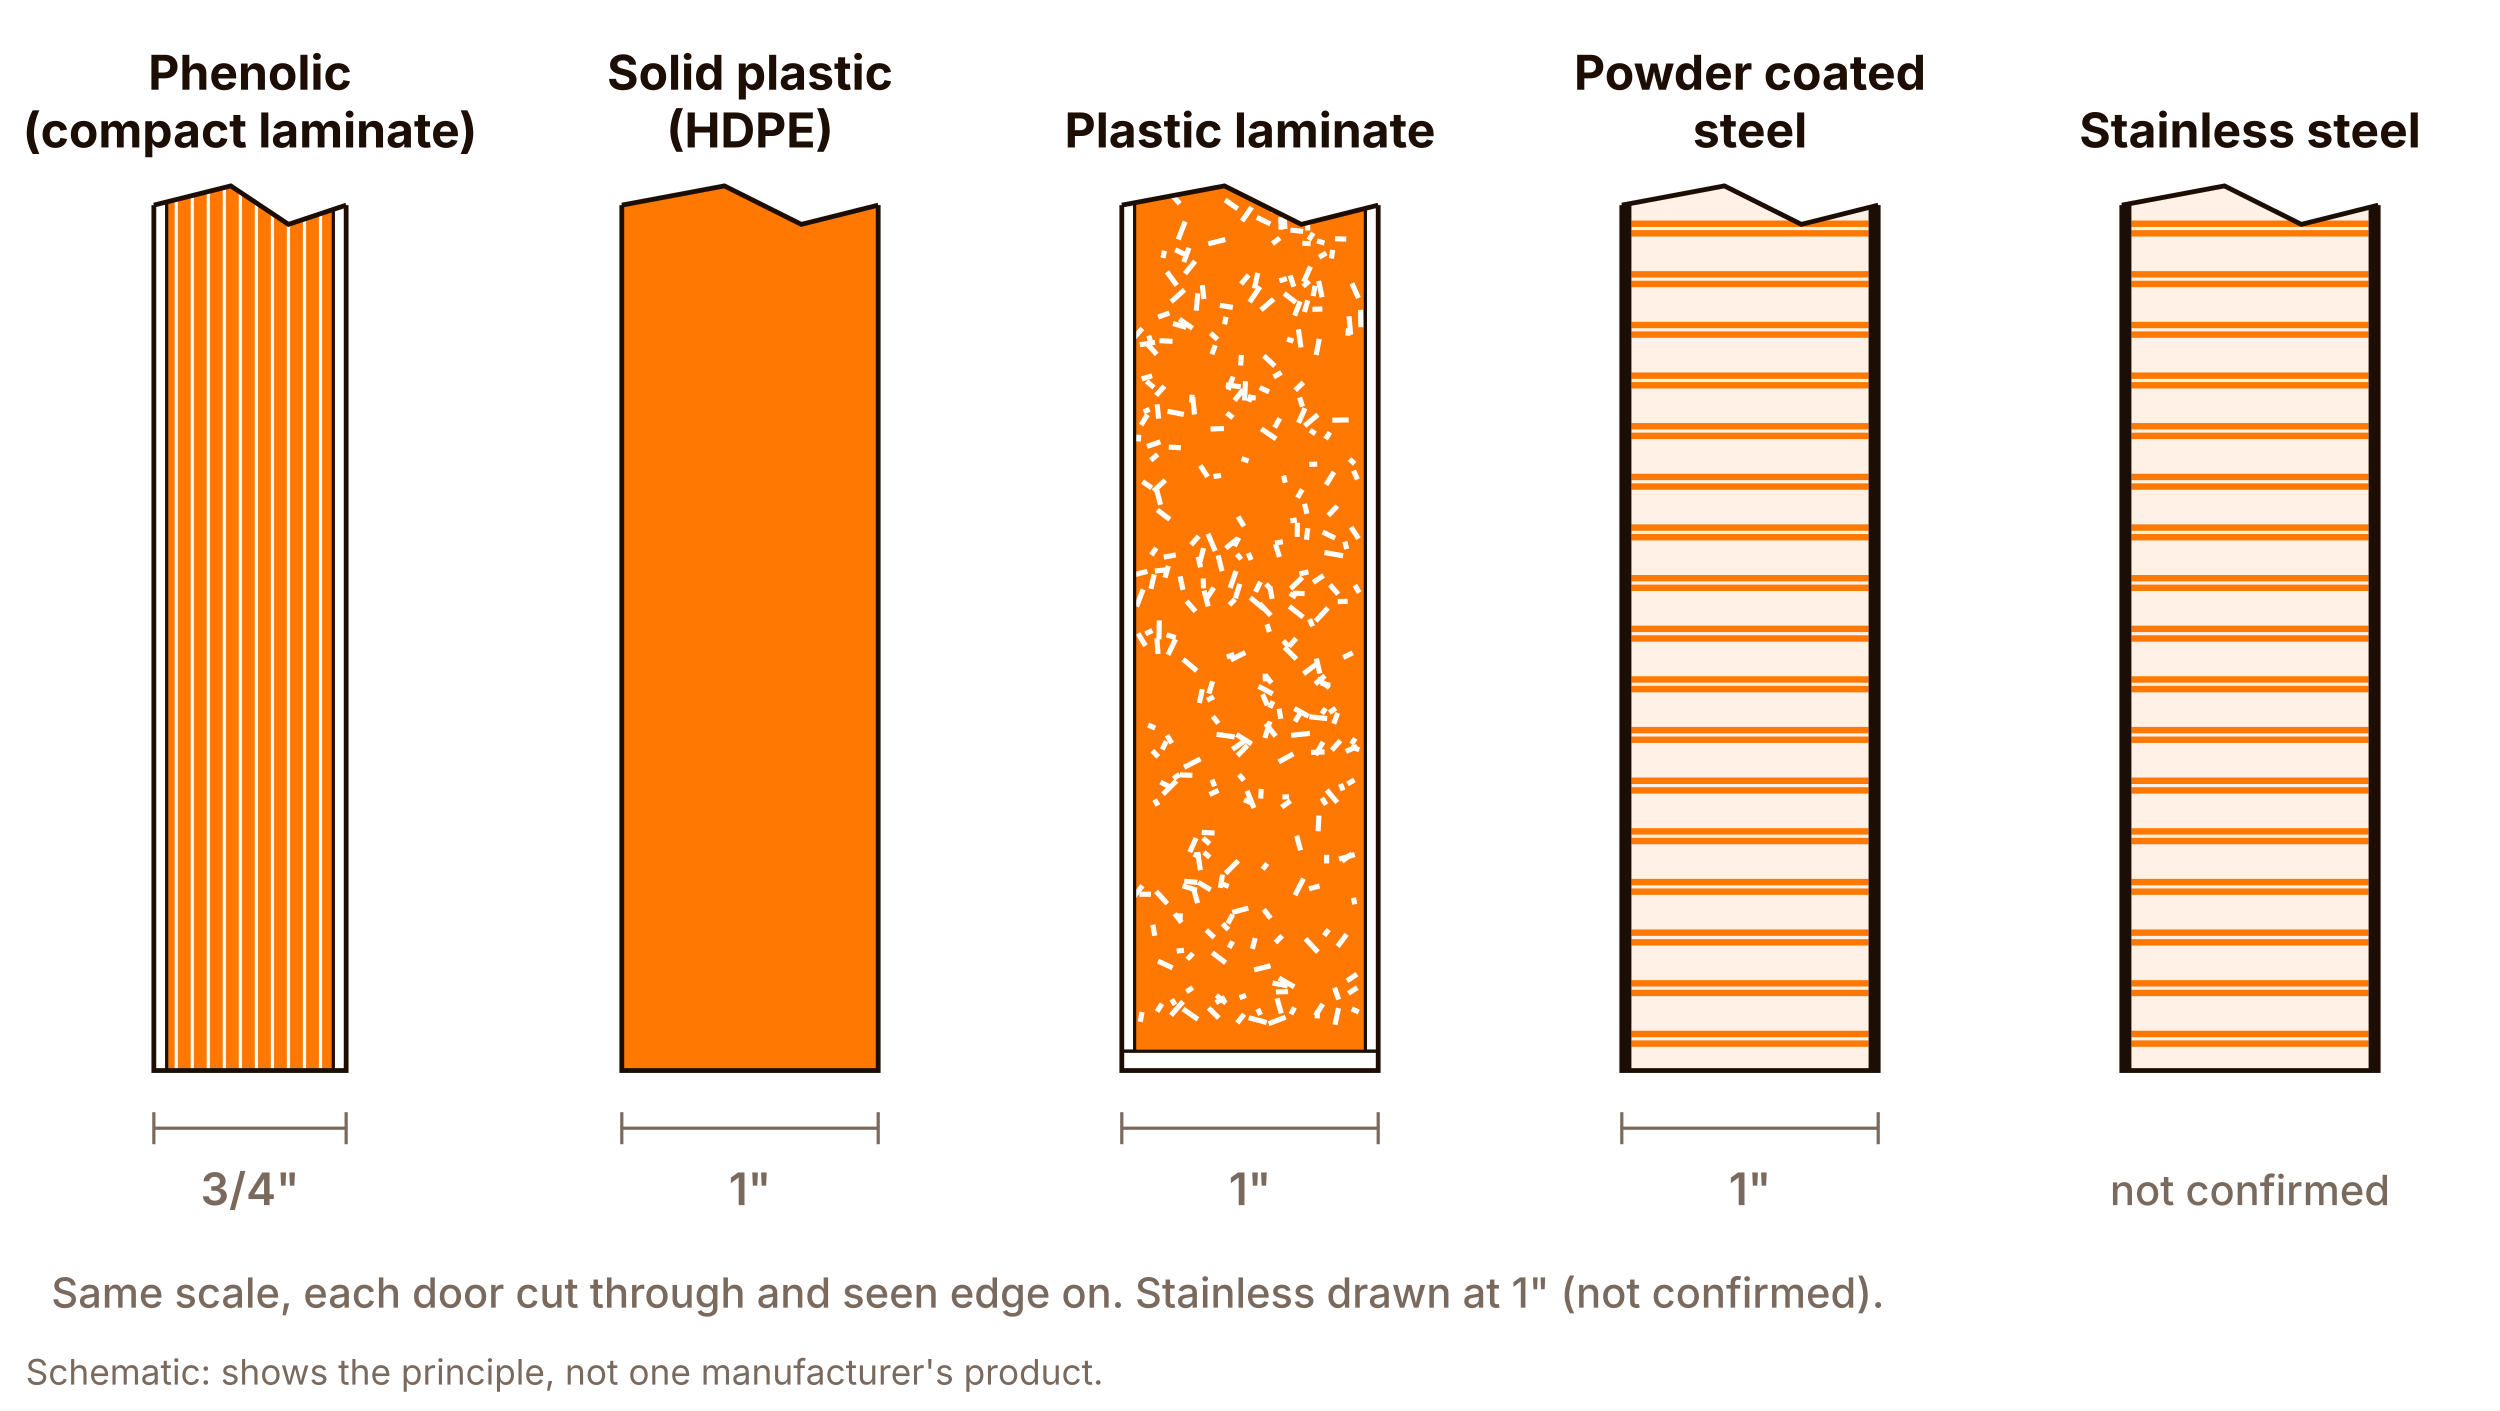
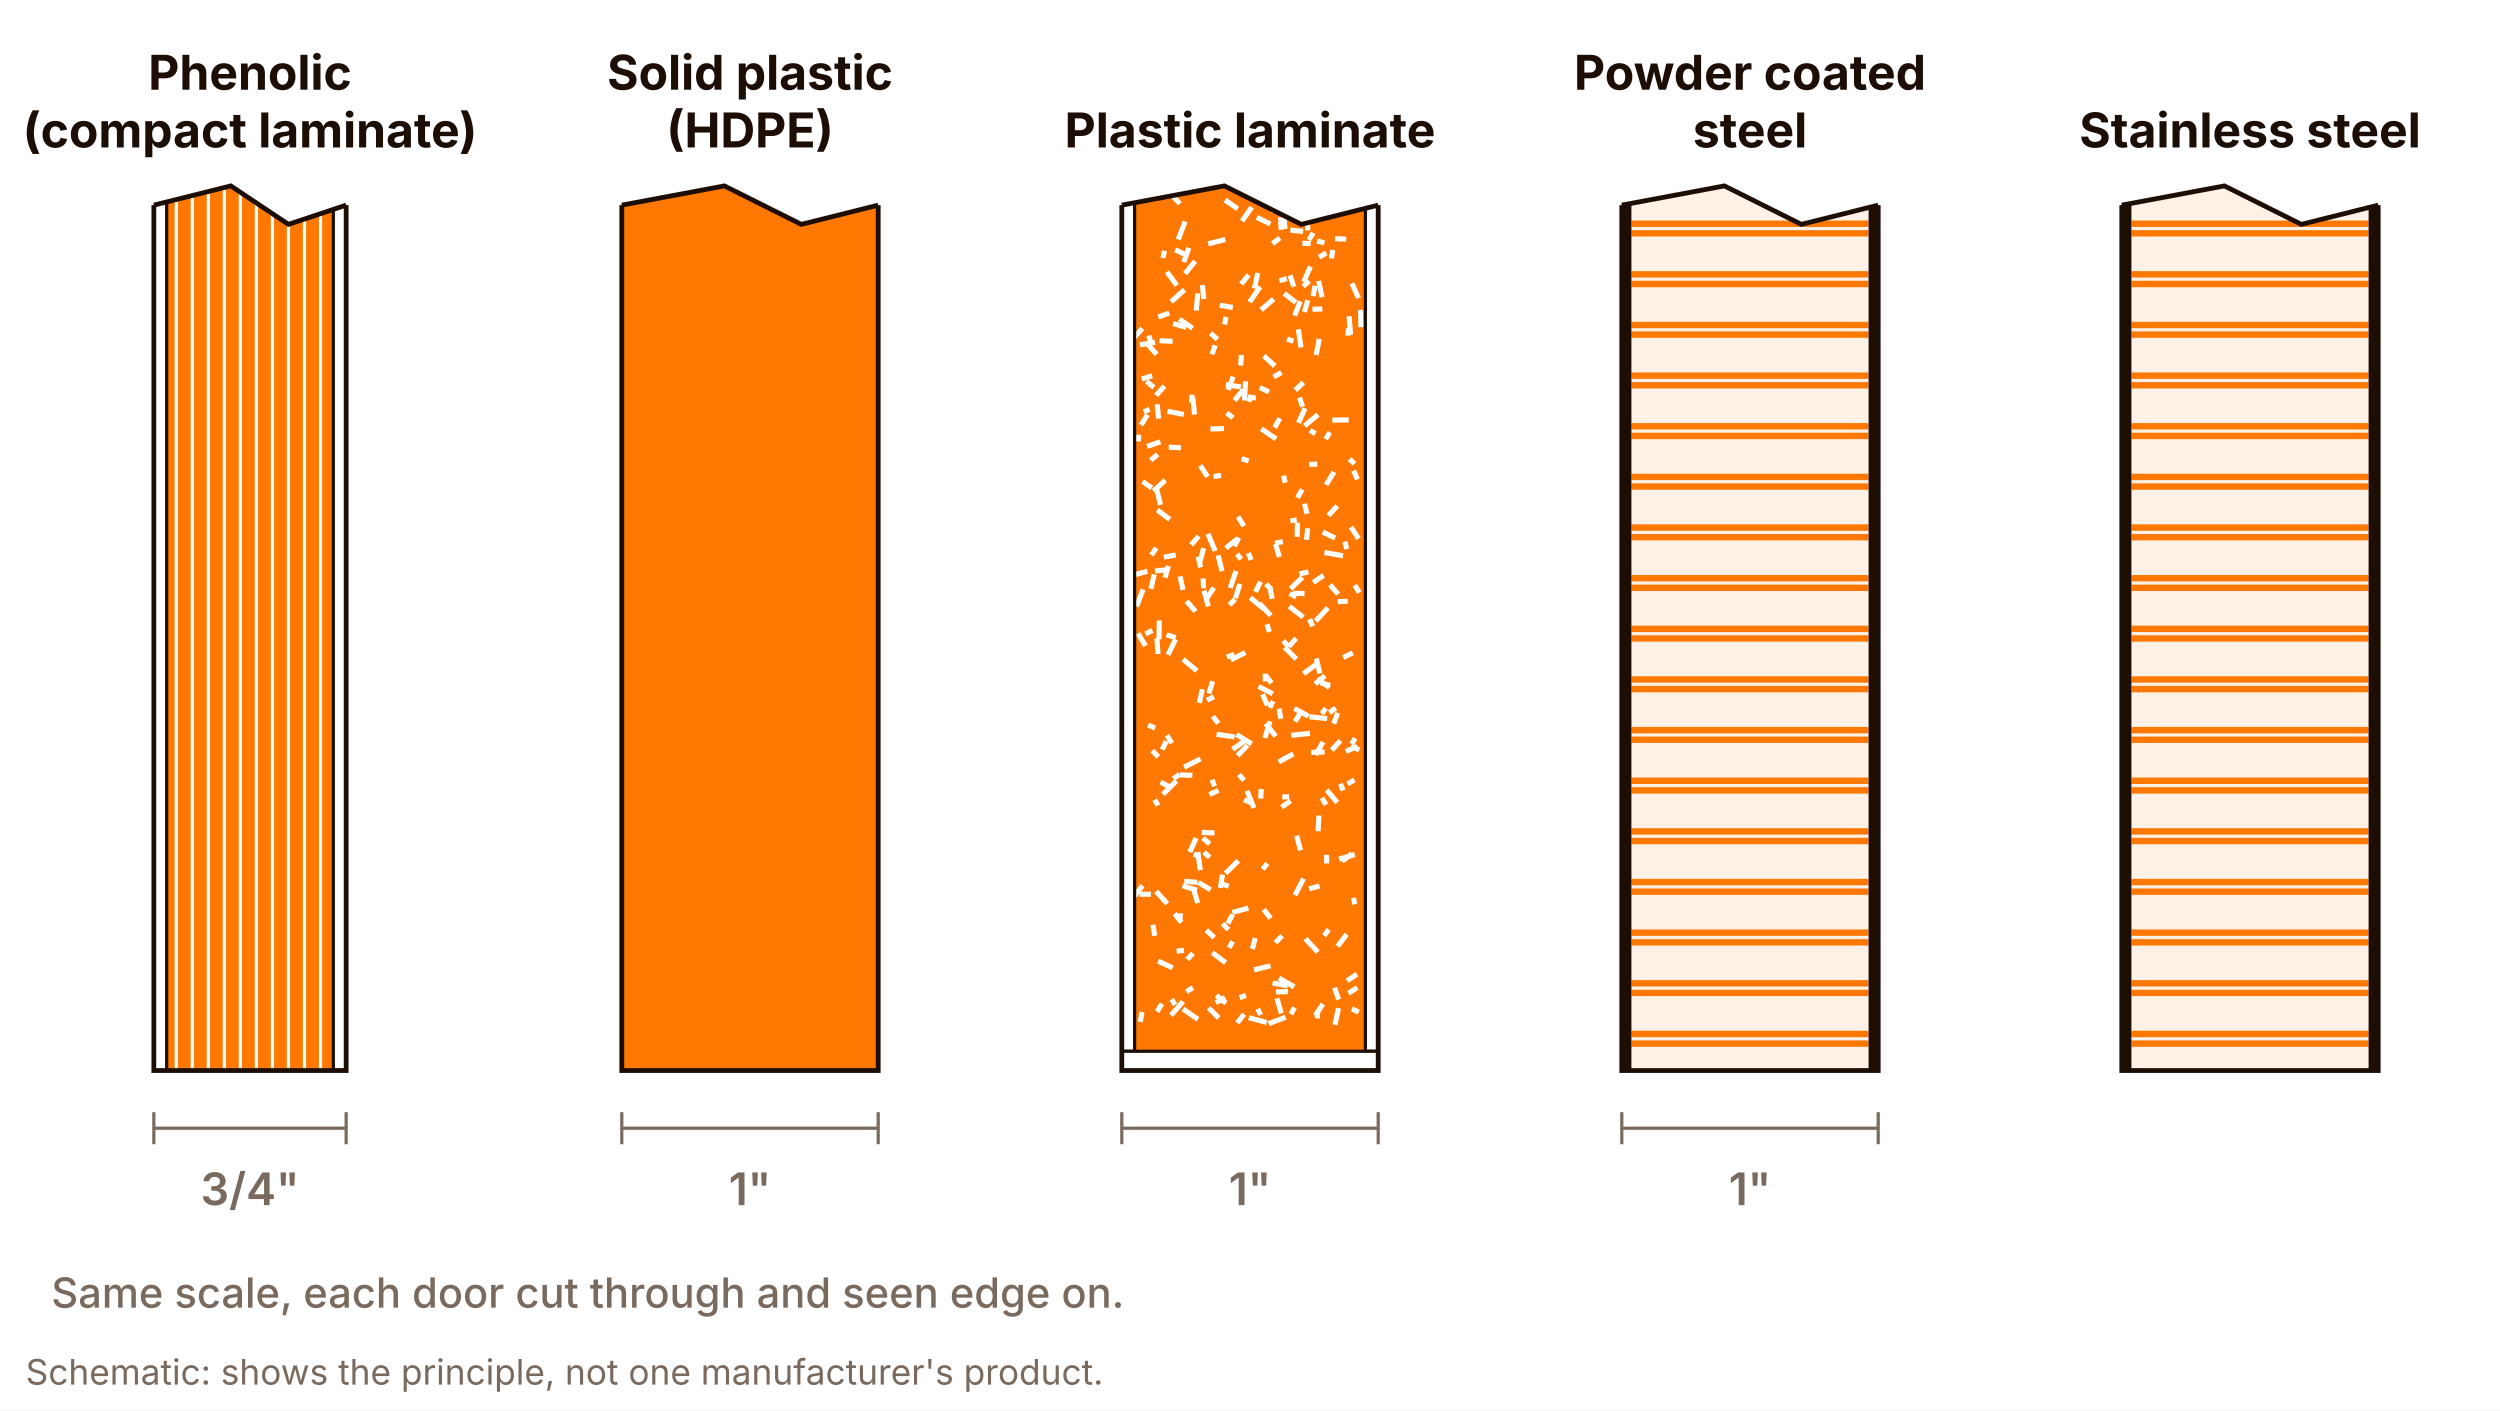
<svg xmlns="http://www.w3.org/2000/svg" viewBox="0 0 780 440" width="780" height="440" role="img" aria-labelledby="t-material-sections-compare d-material-sections-compare" font-family="Inter, ui-sans-serif, system-ui, sans-serif">
  <defs>
    <pattern id="hatch-material-sections-compare" width="8" height="8" patternUnits="userSpaceOnUse" patternTransform="rotate(45)">
      <rect width="8" height="8" fill="#f2f0ec" />
      <line x1="0" y1="0" x2="0" y2="8" stroke="#cfc7bc" stroke-width="1.5" />
    </pattern>
    <marker id="tick-material-sections-compare" viewBox="0 0 10 10" refX="5" refY="5" markerWidth="8" markerHeight="8" orient="auto">
      <path d="M2 8 L8 2" stroke="#7a6a5e" stroke-width="1.5" />
    </marker>
  </defs>
  <rect width="780" height="440" fill="#ffffff" />
  <text x="78" y="28" font-size="15" font-weight="700" fill="#1c0e05" text-anchor="middle">Phenolic</text>
  <text x="78" y="46" font-size="15" font-weight="700" fill="#1c0e05" text-anchor="middle">(compact laminate)</text>
  <g transform="translate(108 64) rotate(90)">
    <clipPath id="m-phenolic-0-0">
      <path d="M0 0 L6 18 L-6 36 L0 60 L270 60 L270 0 Z" />
    </clipPath>
    <g clip-path="url(#m-phenolic-0-0)">
      <rect x="-10" y="0" width="280" height="60" fill="#fe7802" stroke="none" stroke-width="1.5" />
      <line x1="-10" y1="8" x2="270" y2="8" stroke="#fff" stroke-width="1" />
      <line x1="-10" y1="13" x2="270" y2="13" stroke="#fff" stroke-width="1" />
      <line x1="-10" y1="18" x2="270" y2="18" stroke="#fff" stroke-width="1" />
      <line x1="-10" y1="23" x2="270" y2="23" stroke="#fff" stroke-width="1" />
      <line x1="-10" y1="28" x2="270" y2="28" stroke="#fff" stroke-width="1" />
      <line x1="-10" y1="33" x2="270" y2="33" stroke="#fff" stroke-width="1" />
      <line x1="-10" y1="38" x2="270" y2="38" stroke="#fff" stroke-width="1" />
      <line x1="-10" y1="43" x2="270" y2="43" stroke="#fff" stroke-width="1" />
      <line x1="-10" y1="48" x2="270" y2="48" stroke="#fff" stroke-width="1" />
      <line x1="-10" y1="53" x2="270" y2="53" stroke="#fff" stroke-width="1" />
      <rect x="-10" y="0" width="280" height="4" fill="#ffffff" stroke="#1c0e05" stroke-width="1" />
      <rect x="-10" y="56" width="280" height="4" fill="#ffffff" stroke="#1c0e05" stroke-width="1" />
    </g>
    <path d="M0 0 L6 18 L-6 36 L0 60 M0 0 L270 0 L270 60 L0 60" fill="none" stroke="#1c0e05" stroke-width="1.5" />
  </g>
  <line x1="48" y1="352" x2="108" y2="352" stroke="#7a6a5e" stroke-width="1" />
  <line x1="48" y1="347" x2="48" y2="357" stroke="#7a6a5e" stroke-width="1" />
  <line x1="108" y1="347" x2="108" y2="357" stroke="#7a6a5e" stroke-width="1" />
  <text x="78" y="376" font-size="14" font-weight="600" fill="#7a6a5e" text-anchor="middle">3/4"</text>
  <text x="234" y="28" font-size="15" font-weight="700" fill="#1c0e05" text-anchor="middle">Solid plastic</text>
  <text x="234" y="46" font-size="15" font-weight="700" fill="#1c0e05" text-anchor="middle">(HDPE)</text>
  <g transform="translate(274 64) rotate(90)">
    <clipPath id="m-solid-plastic-0-0">
      <path d="M0 0 L6 24 L-6 48 L0 80 L270 80 L270 0 Z" />
    </clipPath>
    <g clip-path="url(#m-solid-plastic-0-0)">
      <rect x="-10" y="0" width="280" height="80" fill="#fe7802" stroke="none" stroke-width="1.5" />
    </g>
    <path d="M0 0 L6 24 L-6 48 L0 80 M0 0 L270 0 L270 80 L0 80" fill="none" stroke="#1c0e05" stroke-width="1.5" />
  </g>
  <line x1="194" y1="352" x2="274" y2="352" stroke="#7a6a5e" stroke-width="1" />
  <line x1="194" y1="347" x2="194" y2="357" stroke="#7a6a5e" stroke-width="1" />
  <line x1="274" y1="347" x2="274" y2="357" stroke="#7a6a5e" stroke-width="1" />
  <text x="234" y="376" font-size="14" font-weight="600" fill="#7a6a5e" text-anchor="middle">1"</text>
  <text x="390" y="46" font-size="15" font-weight="700" fill="#1c0e05" text-anchor="middle">Plastic laminate</text>
  <g transform="translate(430 64) rotate(90)">
    <clipPath id="m-plastic-laminate-0-0">
      <path d="M0 0 L6 24 L-6 48 L0 80 L270 80 L270 0 Z" />
    </clipPath>
    <g clip-path="url(#m-plastic-laminate-0-0)">
      <rect x="-10" y="0" width="274" height="80" fill="#fe7802" stroke="none" stroke-width="1.5" />
      <rect x="123.5" y="44.1" width="2.5" height="1.6" fill="#fff" transform="rotate(44 123.5 44.1)" />
      <rect x="111.0" y="40.4" width="2.3" height="1.6" fill="#fff" transform="rotate(158 111.0 40.4)" />
      <rect x="149.6" y="33.9" width="3.1" height="1.6" fill="#fff" transform="rotate(141 149.6 33.9)" />
      <rect x="167.6" y="11.2" width="4.0" height="1.6" fill="#fff" transform="rotate(42 167.6 11.2)" />
      <rect x="171.4" y="16.7" width="4.2" height="1.6" fill="#fff" transform="rotate(88 171.4 16.7)" />
      <rect x="40.5" y="9.4" width="5.8" height="1.6" fill="#fff" transform="rotate(175 40.5 9.4)" />
      <rect x="25.9" y="36.2" width="5.8" height="1.6" fill="#fff" transform="rotate(34 25.9 36.2)" />
      <rect x="104.7" y="43.4" width="4.7" height="1.6" fill="#fff" transform="rotate(51 104.7 43.4)" />
      <rect x="39.0" y="73.0" width="3.8" height="1.6" fill="#fff" transform="rotate(42 39.0 73.0)" />
      <rect x="138.4" y="28.5" width="2.6" height="1.6" fill="#fff" transform="rotate(139 138.4 28.5)" />
      <rect x="86.8" y="29.8" width="2.3" height="1.6" fill="#fff" transform="rotate(167 86.8 29.8)" />
      <rect x="57.0" y="66.1" width="3.9" height="1.6" fill="#fff" transform="rotate(42 57.0 66.1)" />
      <rect x="153.2" y="33.3" width="5.0" height="1.6" fill="#fff" transform="rotate(118 153.2 33.3)" />
      <rect x="29.9" y="21.2" width="3.8" height="1.6" fill="#fff" transform="rotate(16 29.9 21.2)" />
      <rect x="6.6" y="34.0" width="4.7" height="1.6" fill="#fff" transform="rotate(116 6.6 34.0)" />
      <rect x="246.2" y="28.1" width="3.8" height="1.6" fill="#fff" transform="rotate(89 246.2 28.1)" />
      <rect x="109.9" y="63.0" width="3.8" height="1.6" fill="#fff" transform="rotate(79 109.9 63.0)" />
      <rect x="63.7" y="22.1" width="5.0" height="1.6" fill="#fff" transform="rotate(24 63.7 22.1)" />
      <rect x="65.4" y="58.1" width="5.4" height="1.6" fill="#fff" transform="rotate(174 65.4 58.1)" />
      <rect x="238.7" y="64.5" width="5.0" height="1.6" fill="#fff" transform="rotate(115 238.7 64.5)" />
      <rect x="140.4" y="7.6" width="3.3" height="1.6" fill="#fff" transform="rotate(64 140.4 7.6)" />
      <rect x="50.8" y="32.8" width="4.7" height="1.6" fill="#fff" transform="rotate(133 50.8 32.8)" />
      <rect x="64.4" y="71.0" width="2.0" height="1.6" fill="#fff" transform="rotate(65 64.4 71.0)" />
      <rect x="148.6" y="36.0" width="2.4" height="1.6" fill="#fff" transform="rotate(178 148.6 36.0)" />
      <rect x="114.5" y="65.3" width="4.3" height="1.6" fill="#fff" transform="rotate(84 114.5 65.3)" />
      <rect x="27.0" y="59.9" width="5.6" height="1.6" fill="#fff" transform="rotate(48 27.0 59.9)" />
      <rect x="0.4" y="16.5" width="4.8" height="1.6" fill="#fff" transform="rotate(126 0.4 16.5)" />
      <rect x="168.3" y="65.1" width="2.9" height="1.6" fill="#fff" transform="rotate(149 168.3 65.1)" />
      <rect x="38.5" y="8.5" width="2.3" height="1.6" fill="#fff" transform="rotate(4 38.5 8.5)" />
      <rect x="135.8" y="62.5" width="5.4" height="1.6" fill="#fff" transform="rotate(26 135.8 62.5)" />
      <rect x="124.4" y="9.5" width="3.1" height="1.6" fill="#fff" transform="rotate(88 124.4 9.5)" />
      <rect x="10.9" y="30.2" width="2.9" height="1.6" fill="#fff" transform="rotate(53 10.9 30.2)" />
      <rect x="202.7" y="15.3" width="2.7" height="1.6" fill="#fff" transform="rotate(0 202.7 15.3)" />
      <rect x="158.7" y="11.9" width="3.6" height="1.6" fill="#fff" transform="rotate(20 158.7 11.9)" />
      <rect x="120.2" y="34.2" width="2.0" height="1.6" fill="#fff" transform="rotate(136 120.2 34.2)" />
      <rect x="113.2" y="56.2" width="3.4" height="1.6" fill="#fff" transform="rotate(167 113.2 56.2)" />
      <rect x="183.3" y="49.5" width="3.1" height="1.6" fill="#fff" transform="rotate(65 183.3 49.5)" />
      <rect x="14.4" y="65.9" width="2.3" height="1.6" fill="#fff" transform="rotate(12 14.4 65.9)" />
      <rect x="43.2" y="26.7" width="2.1" height="1.6" fill="#fff" transform="rotate(108 43.2 26.7)" />
      <rect x="110.0" y="31.6" width="4.2" height="1.6" fill="#fff" transform="rotate(163 110.0 31.6)" />
      <rect x="133.4" y="34.7" width="2.5" height="1.6" fill="#fff" transform="rotate(162 133.4 34.7)" />
      <rect x="168.8" y="39.9" width="5.6" height="1.6" fill="#fff" transform="rotate(122 168.8 39.9)" />
      <rect x="115.0" y="71.8" width="5.5" height="1.6" fill="#fff" transform="rotate(75 115.0 71.8)" />
      <rect x="125.4" y="53.8" width="5.1" height="1.6" fill="#fff" transform="rotate(165 125.4 53.8)" />
      <rect x="137.9" y="73.3" width="4.5" height="1.6" fill="#fff" transform="rotate(149 137.9 73.3)" />
      <rect x="110.2" y="11.1" width="5.9" height="1.6" fill="#fff" transform="rotate(100 110.2 11.1)" />
      <rect x="166.2" y="32.6" width="5.0" height="1.6" fill="#fff" transform="rotate(141 166.2 32.6)" />
      <rect x="126.6" y="36.2" width="5.5" height="1.6" fill="#fff" transform="rotate(130 126.6 36.2)" />
      <rect x="7.7" y="31.1" width="3.9" height="1.6" fill="#fff" transform="rotate(178 7.7 31.1)" />
      <rect x="167.9" y="16.5" width="4.7" height="1.6" fill="#fff" transform="rotate(30 167.9 16.5)" />
      <rect x="46.8" y="41.9" width="3.3" height="1.6" fill="#fff" transform="rotate(4 46.8 41.9)" />
      <rect x="247.3" y="41.0" width="2.1" height="1.6" fill="#fff" transform="rotate(70 247.3 41.0)" />
      <rect x="42.5" y="50.7" width="2.9" height="1.6" fill="#fff" transform="rotate(133 42.5 50.7)" />
      <rect x="74.6" y="67.7" width="4.4" height="1.6" fill="#fff" transform="rotate(71 74.6 67.7)" />
      <rect x="213.2" y="18.1" width="3.4" height="1.6" fill="#fff" transform="rotate(75 213.2 18.1)" />
      <rect x="230.1" y="44.7" width="2.3" height="1.6" fill="#fff" transform="rotate(29 230.1 44.7)" />
      <rect x="122.0" y="23.0" width="3.6" height="1.6" fill="#fff" transform="rotate(92 122.0 23.0)" />
      <rect x="81.3" y="7.9" width="2.2" height="1.6" fill="#fff" transform="rotate(133 81.3 7.9)" />
      <rect x="114.4" y="43.6" width="5.6" height="1.6" fill="#fff" transform="rotate(19 114.4 43.6)" />
      <rect x="100.9" y="21.2" width="3.6" height="1.6" fill="#fff" transform="rotate(6 100.9 21.2)" />
      <rect x="27.6" y="55.5" width="5.4" height="1.6" fill="#fff" transform="rotate(5 27.6 55.5)" />
      <rect x="135.7" y="25.0" width="3.4" height="1.6" fill="#fff" transform="rotate(42 135.7 25.0)" />
      <rect x="187.4" y="39.5" width="2.9" height="1.6" fill="#fff" transform="rotate(113 187.4 39.5)" />
      <rect x="228.1" y="70.5" width="3.5" height="1.6" fill="#fff" transform="rotate(170 228.1 70.5)" />
      <rect x="205.9" y="34.0" width="2.3" height="1.6" fill="#fff" transform="rotate(38 205.9 34.0)" />
      <rect x="29.4" y="55.2" width="4.4" height="1.6" fill="#fff" transform="rotate(174 29.4 55.2)" />
      <rect x="66.9" y="30.0" width="3.3" height="1.6" fill="#fff" transform="rotate(29 66.9 30.0)" />
      <rect x="237.0" y="48.1" width="5.2" height="1.6" fill="#fff" transform="rotate(127 237.0 48.1)" />
      <rect x="67.0" y="45.8" width="2.5" height="1.6" fill="#fff" transform="rotate(128 67.0 45.8)" />
      <rect x="247.9" y="47.4" width="3.3" height="1.6" fill="#fff" transform="rotate(60 247.9 47.4)" />
      <rect x="140.9" y="44.6" width="2.5" height="1.6" fill="#fff" transform="rotate(70 140.9 44.6)" />
      <rect x="212.1" y="56.5" width="4.1" height="1.6" fill="#fff" transform="rotate(95 212.1 56.5)" />
      <rect x="155.1" y="32.1" width="2.3" height="1.6" fill="#fff" transform="rotate(25 155.1 32.1)" />
      <rect x="93.7" y="68.7" width="5.0" height="1.6" fill="#fff" transform="rotate(166 93.7 68.7)" />
      <rect x="112.8" y="64.7" width="3.8" height="1.6" fill="#fff" transform="rotate(16 112.8 64.7)" />
      <rect x="228.5" y="29.4" width="3.0" height="1.6" fill="#fff" transform="rotate(44 228.5 29.4)" />
      <rect x="7.5" y="29.9" width="3.4" height="1.6" fill="#fff" transform="rotate(176 7.5 29.9)" />
      <rect x="209.0" y="47.8" width="4.2" height="1.6" fill="#fff" transform="rotate(9 209.0 47.8)" />
      <rect x="116.2" y="16.6" width="3.9" height="1.6" fill="#fff" transform="rotate(56 116.2 16.6)" />
      <rect x="58.1" y="41.5" width="4.3" height="1.6" fill="#fff" transform="rotate(39 58.1 41.5)" />
      <rect x="148.8" y="50.9" width="4.0" height="1.6" fill="#fff" transform="rotate(17 148.8 50.9)" />
      <rect x="-6.0" y="39.1" width="3.8" height="1.6" fill="#fff" transform="rotate(1 -6.0 39.1)" />
      <rect x="157.6" y="12.8" width="2.4" height="1.6" fill="#fff" transform="rotate(55 157.6 12.8)" />
      <rect x="108.2" y="51.6" width="5.8" height="1.6" fill="#fff" transform="rotate(157 108.2 51.6)" />
      <rect x="38.1" y="6.2" width="5.4" height="1.6" fill="#fff" transform="rotate(179 38.1 6.2)" />
      <rect x="218.0" y="57.1" width="4.3" height="1.6" fill="#fff" transform="rotate(164 218.0 57.1)" />
      <rect x="-0.9" y="27.1" width="4.5" height="1.6" fill="#fff" transform="rotate(11 -0.9 27.1)" />
      <rect x="160.4" y="31.2" width="3.2" height="1.6" fill="#fff" transform="rotate(171 160.4 31.2)" />
      <rect x="151.2" y="15.7" width="4.7" height="1.6" fill="#fff" transform="rotate(127 151.2 15.7)" />
      <rect x="-2.5" y="22.7" width="2.5" height="1.6" fill="#fff" transform="rotate(59 -2.5 22.7)" />
      <rect x="9.0" y="23.5" width="4.0" height="1.6" fill="#fff" transform="rotate(96 9.0 23.5)" />
      <rect x="133.4" y="70.1" width="2.4" height="1.6" fill="#fff" transform="rotate(63 133.4 70.1)" />
      <rect x="15.6" y="15.8" width="2.6" height="1.6" fill="#fff" transform="rotate(59 15.6 15.8)" />
      <rect x="23.7" y="28.3" width="2.4" height="1.6" fill="#fff" transform="rotate(74 23.7 28.3)" />
      <rect x="76.5" y="61.6" width="3.8" height="1.6" fill="#fff" transform="rotate(93 76.5 61.6)" />
      <rect x="229.1" y="51.7" width="3.4" height="1.6" fill="#fff" transform="rotate(133 229.1 51.7)" />
      <rect x="116.7" y="23.1" width="5.1" height="1.6" fill="#fff" transform="rotate(46 116.7 23.1)" />
      <rect x="156.4" y="35.3" width="3.8" height="1.6" fill="#fff" transform="rotate(156 156.4 35.3)" />
      <rect x="22.3" y="39.8" width="3.7" height="1.6" fill="#fff" transform="rotate(40 22.3 39.8)" />
      <rect x="199.9" y="53.1" width="2.8" height="1.6" fill="#fff" transform="rotate(131 199.9 53.1)" />
      <rect x="21.3" y="36.8" width="5.0" height="1.6" fill="#fff" transform="rotate(12 21.3 36.8)" />
      <rect x="99.0" y="25.3" width="2.0" height="1.6" fill="#fff" transform="rotate(81 99.0 25.3)" />
      <rect x="185.4" y="27.8" width="2.1" height="1.6" fill="#fff" transform="rotate(89 185.4 27.8)" />
      <rect x="111.0" y="43.4" width="2.1" height="1.6" fill="#fff" transform="rotate(142 111.0 43.4)" />
      <rect x="107.2" y="53.7" width="5.1" height="1.6" fill="#fff" transform="rotate(15 107.2 53.7)" />
      <rect x="249.0" y="60.3" width="5.7" height="1.6" fill="#fff" transform="rotate(41 249.0 60.3)" />
      <rect x="73.6" y="32.3" width="5.6" height="1.6" fill="#fff" transform="rotate(124 73.6 32.3)" />
      <rect x="223.0" y="34.2" width="3.5" height="1.6" fill="#fff" transform="rotate(142 223.0 34.2)" />
      <rect x="38.9" y="60.1" width="4.3" height="1.6" fill="#fff" transform="rotate(106 38.9 60.1)" />
      <rect x="85.1" y="48.9" width="2.4" height="1.6" fill="#fff" transform="rotate(81 85.1 48.9)" />
      <rect x="94.4" y="12.2" width="4.1" height="1.6" fill="#fff" transform="rotate(43 94.4 12.2)" />
      <rect x="-5.0" y="72.5" width="4.5" height="1.6" fill="#fff" transform="rotate(45 -5.0 72.5)" />
      <rect x="57.5" y="70.5" width="3.0" height="1.6" fill="#fff" transform="rotate(130 57.5 70.5)" />
      <rect x="161.3" y="33.0" width="5.4" height="1.6" fill="#fff" transform="rotate(17 161.3 33.0)" />
      <rect x="29.3" y="6.9" width="5.0" height="1.6" fill="#fff" transform="rotate(156 29.3 6.9)" />
      <rect x="166.8" y="6.5" width="2.1" height="1.6" fill="#fff" transform="rotate(33 166.8 6.5)" />
      <rect x="71.7" y="73.9" width="2.1" height="1.6" fill="#fff" transform="rotate(4 71.7 73.9)" />
      <rect x="53.8" y="44.5" width="4.4" height="1.6" fill="#fff" transform="rotate(21 53.8 44.5)" />
      <rect x="60.9" y="38.2" width="2.4" height="1.6" fill="#fff" transform="rotate(89 60.9 38.2)" />
      <rect x="1.8" y="44.3" width="4.8" height="1.6" fill="#fff" transform="rotate(125 1.8 44.3)" />
      <rect x="244.6" y="26.6" width="5.5" height="1.6" fill="#fff" transform="rotate(120 244.6 26.6)" />
      <rect x="180.0" y="7.0" width="2.5" height="1.6" fill="#fff" transform="rotate(59 180.0 7.0)" />
      <rect x="127.3" y="57.6" width="4.3" height="1.6" fill="#fff" transform="rotate(139 127.3 57.6)" />
      <rect x="249.6" y="66.8" width="2.9" height="1.6" fill="#fff" transform="rotate(32 249.6 66.8)" />
      <rect x="171.9" y="26.1" width="5.2" height="1.6" fill="#fff" transform="rotate(61 171.9 26.1)" />
      <rect x="96.5" y="23.0" width="3.2" height="1.6" fill="#fff" transform="rotate(166 96.5 23.0)" />
      <rect x="244.8" y="6.1" width="3.3" height="1.6" fill="#fff" transform="rotate(57 244.8 6.1)" />
      <rect x="212.8" y="72.9" width="5.0" height="1.6" fill="#fff" transform="rotate(38 212.8 72.9)" />
      <rect x="85.2" y="53.9" width="4.2" height="1.6" fill="#fff" transform="rotate(147 85.2 53.9)" />
      <rect x="142.2" y="26.1" width="5.2" height="1.6" fill="#fff" transform="rotate(135 142.2 26.1)" />
      <rect x="214.5" y="56.8" width="4.7" height="1.6" fill="#fff" transform="rotate(107 214.5 56.8)" />
      <rect x="5.4" y="59.5" width="6.0" height="1.6" fill="#fff" transform="rotate(21 5.4 59.5)" />
      <rect x="117.9" y="36.0" width="3.5" height="1.6" fill="#fff" transform="rotate(27 117.9 36.0)" />
      <rect x="89.1" y="23.0" width="3.0" height="1.6" fill="#fff" transform="rotate(30 89.1 23.0)" />
      <rect x="33.2" y="17.4" width="3.1" height="1.6" fill="#fff" transform="rotate(88 33.2 17.4)" />
      <rect x="83.7" y="13.1" width="4.7" height="1.6" fill="#fff" transform="rotate(32 83.7 13.1)" />
      <rect x="12.6" y="17.0" width="2.4" height="1.6" fill="#fff" transform="rotate(106 12.6 17.0)" />
      <rect x="80.6" y="40.7" width="2.3" height="1.6" fill="#fff" transform="rotate(109 80.6 40.7)" />
      <rect x="215.8" y="70.9" width="3.6" height="1.6" fill="#fff" transform="rotate(90 215.8 70.9)" />
      <rect x="161.0" y="16.0" width="5.6" height="1.6" fill="#fff" transform="rotate(96 161.0 16.0)" />
      <rect x="59.5" y="38.8" width="2.3" height="1.6" fill="#fff" transform="rotate(22 59.5 38.8)" />
      <rect x="162.2" y="50.5" width="2.8" height="1.6" fill="#fff" transform="rotate(142 162.2 50.5)" />
      <rect x="182.3" y="65.3" width="3.4" height="1.6" fill="#fff" transform="rotate(118 182.3 65.3)" />
      <rect x="145.9" y="57.1" width="5.6" height="1.6" fill="#fff" transform="rotate(130 145.9 57.1)" />
      <rect x="98.7" y="65.5" width="4.9" height="1.6" fill="#fff" transform="rotate(127 98.7 65.5)" />
      <rect x="252.5" y="6.4" width="2.4" height="1.6" fill="#fff" transform="rotate(115 252.5 6.4)" />
      <rect x="251.9" y="72.9" width="3.1" height="1.6" fill="#fff" transform="rotate(10 251.9 72.9)" />
      <rect x="201.5" y="25.0" width="4.7" height="1.6" fill="#fff" transform="rotate(165 201.5 25.0)" />
      <rect x="19.5" y="20.4" width="5.2" height="1.6" fill="#fff" transform="rotate(24 19.5 20.4)" />
      <rect x="25.5" y="63.5" width="5.2" height="1.6" fill="#fff" transform="rotate(144 25.5 63.5)" />
      <rect x="118.4" y="42.4" width="4.7" height="1.6" fill="#fff" transform="rotate(17 118.4 42.4)" />
      <rect x="187.5" y="16.9" width="2.5" height="1.6" fill="#fff" transform="rotate(147 187.5 16.9)" />
      <rect x="170.7" y="6.2" width="2.8" height="1.6" fill="#fff" transform="rotate(112 170.7 6.2)" />
      <rect x="25.7" y="27.1" width="3.7" height="1.6" fill="#fff" transform="rotate(162 25.7 27.1)" />
      <rect x="140.3" y="41.1" width="5.1" height="1.6" fill="#fff" transform="rotate(63 140.3 41.1)" />
      <rect x="71.3" y="14.4" width="2.5" height="1.6" fill="#fff" transform="rotate(32 71.3 14.4)" />
      <rect x="99.1" y="24.4" width="4.4" height="1.6" fill="#fff" transform="rotate(1 99.1 24.4)" />
      <rect x="54.0" y="70.3" width="3.4" height="1.6" fill="#fff" transform="rotate(73 54.0 70.3)" />
      <rect x="167.6" y="65.4" width="2.9" height="1.6" fill="#fff" transform="rotate(26 167.6 65.4)" />
      <rect x="250.7" y="11.6" width="5.3" height="1.6" fill="#fff" transform="rotate(12 250.7 11.6)" />
      <rect x="104.6" y="13.8" width="4.3" height="1.6" fill="#fff" transform="rotate(116 104.6 13.8)" />
      <rect x="107.4" y="68.6" width="2.7" height="1.6" fill="#fff" transform="rotate(34 107.4 68.6)" />
      <rect x="128.6" y="34.1" width="5.2" height="1.6" fill="#fff" transform="rotate(137 128.6 34.1)" />
      <rect x="204.1" y="53.1" width="2.4" height="1.6" fill="#fff" transform="rotate(132 204.1 53.1)" />
      <rect x="66.7" y="69.3" width="4.5" height="1.6" fill="#fff" transform="rotate(174 66.7 69.3)" />
      <rect x="172.7" y="69.2" width="2.7" height="1.6" fill="#fff" transform="rotate(136 172.7 69.2)" />
      <rect x="0.5" y="29.4" width="4.3" height="1.6" fill="#fff" transform="rotate(61 0.5 29.4)" />
      <rect x="221.7" y="44.7" width="3.2" height="1.6" fill="#fff" transform="rotate(28 221.7 44.7)" />
      <rect x="31.0" y="26.2" width="4.6" height="1.6" fill="#fff" transform="rotate(128 31.0 26.2)" />
      <rect x="197.8" y="56.1" width="4.8" height="1.6" fill="#fff" transform="rotate(24 197.8 56.1)" />
      <rect x="220.1" y="40.3" width="5.2" height="1.6" fill="#fff" transform="rotate(75 220.1 40.3)" />
      <rect x="143.6" y="18.5" width="5.4" height="1.6" fill="#fff" transform="rotate(53 143.6 18.5)" />
      <rect x="180.0" y="42.5" width="2.4" height="1.6" fill="#fff" transform="rotate(140 180.0 42.5)" />
      <rect x="238.1" y="33.4" width="5.3" height="1.6" fill="#fff" transform="rotate(76 238.1 33.4)" />
      <rect x="158.3" y="23.3" width="3.8" height="1.6" fill="#fff" transform="rotate(31 158.3 23.3)" />
      <rect x="123.0" y="33.9" width="3.9" height="1.6" fill="#fff" transform="rotate(170 123.0 33.9)" />
      <rect x="187.7" y="69.4" width="2.1" height="1.6" fill="#fff" transform="rotate(150 187.7 69.4)" />
      <rect x="251.3" y="18.1" width="2.5" height="1.6" fill="#fff" transform="rotate(3 251.3 18.1)" />
      <rect x="203.0" y="7.7" width="3.9" height="1.6" fill="#fff" transform="rotate(53 203.0 7.7)" />
      <rect x="244.8" y="57.4" width="2.4" height="1.6" fill="#fff" transform="rotate(57 244.8 57.4)" />
      <rect x="70.5" y="48.1" width="4.2" height="1.6" fill="#fff" transform="rotate(88 70.5 48.1)" />
      <rect x="67.8" y="9.2" width="5.1" height="1.6" fill="#fff" transform="rotate(89 67.8 9.2)" />
      <rect x="57.5" y="43.0" width="4.7" height="1.6" fill="#fff" transform="rotate(98 57.5 43.0)" />
      <rect x="55.9" y="22.8" width="3.5" height="1.6" fill="#fff" transform="rotate(46 55.9 22.8)" />
      <rect x="157.5" y="15.7" width="2.1" height="1.6" fill="#fff" transform="rotate(38 157.5 15.7)" />
      <rect x="65.8" y="71.3" width="3.8" height="1.6" fill="#fff" transform="rotate(32 65.8 71.3)" />
      <rect x="119.6" y="55.3" width="3.1" height="1.6" fill="#fff" transform="rotate(178 119.6 55.3)" />
      <rect x="120.2" y="72.6" width="5.7" height="1.6" fill="#fff" transform="rotate(21 120.2 72.6)" />
      <rect x="181.6" y="51.8" width="2.2" height="1.6" fill="#fff" transform="rotate(159 181.6 51.8)" />
      <rect x="173.5" y="55.1" width="5.7" height="1.6" fill="#fff" transform="rotate(63 173.5 55.1)" />
      <rect x="131.7" y="21.2" width="2.4" height="1.6" fill="#fff" transform="rotate(157 131.7 21.2)" />
      <rect x="52.9" y="29.8" width="2.8" height="1.6" fill="#fff" transform="rotate(60 52.9 29.8)" />
      <rect x="129.6" y="67.5" width="5.9" height="1.6" fill="#fff" transform="rotate(1 129.6 67.5)" />
      <rect x="104.1" y="42.8" width="3.0" height="1.6" fill="#fff" transform="rotate(27 104.1 42.8)" />
      <rect x="119.8" y="50.6" width="4.1" height="1.6" fill="#fff" transform="rotate(34 119.8 50.6)" />
      <rect x="163.9" y="69.9" width="2.4" height="1.6" fill="#fff" transform="rotate(113 163.9 69.9)" />
      <rect x="213.3" y="46.9" width="2.1" height="1.6" fill="#fff" transform="rotate(110 213.3 46.9)" />
      <rect x="30.3" y="23.6" width="4.8" height="1.6" fill="#fff" transform="rotate(21 30.3 23.6)" />
      <rect x="188.4" y="39.5" width="5.8" height="1.6" fill="#fff" transform="rotate(158 188.4 39.5)" />
      <rect x="107.5" y="10.6" width="2.4" height="1.6" fill="#fff" transform="rotate(166 107.5 10.6)" />
      <rect x="224.3" y="62.0" width="3.5" height="1.6" fill="#fff" transform="rotate(142 224.3 62.0)" />
      <rect x="115.2" y="21.6" width="2.9" height="1.6" fill="#fff" transform="rotate(77 115.2 21.6)" />
      <rect x="226.6" y="47.3" width="2.6" height="1.6" fill="#fff" transform="rotate(135 226.6 47.3)" />
      <rect x="85.9" y="7.2" width="3.0" height="1.6" fill="#fff" transform="rotate(156 85.9 7.2)" />
      <rect x="120.2" y="61.7" width="4.3" height="1.6" fill="#fff" transform="rotate(168 120.2 61.7)" />
      <rect x="218.5" y="66.4" width="5.2" height="1.6" fill="#fff" transform="rotate(138 218.5 66.4)" />
      <rect x="55.0" y="40.6" width="6.0" height="1.6" fill="#fff" transform="rotate(3 55.0 40.6)" />
      <rect x="115.4" y="69.1" width="4.6" height="1.6" fill="#fff" transform="rotate(13 115.4 69.1)" />
      <rect x="-4.7" y="45.3" width="5.1" height="1.6" fill="#fff" transform="rotate(114 -4.7 45.3)" />
      <rect x="43.7" y="71.5" width="2.9" height="1.6" fill="#fff" transform="rotate(163 43.7 71.5)" />
      <rect x="12.8" y="21.1" width="2.6" height="1.6" fill="#fff" transform="rotate(92 12.8 21.1)" />
      <rect x="-2.9" y="29.1" width="4.8" height="1.6" fill="#fff" transform="rotate(4 -2.9 29.1)" />
      <rect x="228.0" y="9.2" width="4.7" height="1.6" fill="#fff" transform="rotate(37 228.0 9.2)" />
      <rect x="252.4" y="31.0" width="4.9" height="1.6" fill="#fff" transform="rotate(164 252.4 31.0)" />
      <rect x="135.7" y="63.4" width="3.0" height="1.6" fill="#fff" transform="rotate(107 135.7 63.4)" />
      <rect x="255.8" y="35.0" width="5.8" height="1.6" fill="#fff" transform="rotate(105 255.8 35.0)" />
      <rect x="218.3" y="8.1" width="2.1" height="1.6" fill="#fff" transform="rotate(169 218.3 8.1)" />
      <rect x="59.2" y="57.3" width="2.4" height="1.6" fill="#fff" transform="rotate(3 59.2 57.3)" />
      <rect x="39.1" y="58.4" width="5.0" height="1.6" fill="#fff" transform="rotate(125 39.1 58.4)" />
      <rect x="86.4" y="65.9" width="5.0" height="1.6" fill="#fff" transform="rotate(47 86.4 65.9)" />
      <rect x="207.6" y="56.3" width="5.7" height="1.6" fill="#fff" transform="rotate(172 207.6 56.3)" />
      <rect x="18.0" y="56.5" width="5.0" height="1.6" fill="#fff" transform="rotate(39 18.0 56.5)" />
      <rect x="32.7" y="45.5" width="4.1" height="1.6" fill="#fff" transform="rotate(99 32.7 45.5)" />
      <rect x="228.9" y="37.6" width="3.5" height="1.6" fill="#fff" transform="rotate(15 228.9 37.6)" />
      <rect x="104.5" y="6.8" width="4.3" height="1.6" fill="#fff" transform="rotate(147 104.5 6.8)" />
      <rect x="233.3" y="60.5" width="2.3" height="1.6" fill="#fff" transform="rotate(84 233.3 60.5)" />
      <rect x="35.0" y="46.7" width="2.4" height="1.6" fill="#fff" transform="rotate(11 35.0 46.7)" />
      <rect x="210.5" y="22.6" width="5.8" height="1.6" fill="#fff" transform="rotate(27 210.5 22.6)" />
      <rect x="72.0" y="20.0" width="2.0" height="1.6" fill="#fff" transform="rotate(122 72.0 20.0)" />
      <rect x="66.1" y="60.8" width="5.2" height="1.6" fill="#fff" transform="rotate(101 66.1 60.8)" />
      <rect x="248.1" y="13.1" width="3.9" height="1.6" fill="#fff" transform="rotate(161 248.1 13.1)" />
      <rect x="253.0" y="37.4" width="2.1" height="1.6" fill="#fff" transform="rotate(154 253.0 37.4)" />
      <rect x="234.0" y="57.2" width="2.6" height="1.6" fill="#fff" transform="rotate(44 234.0 57.2)" />
      <rect x="129.2" y="23.9" width="5.5" height="1.6" fill="#fff" transform="rotate(128 129.2 23.9)" />
      <rect x="160.2" y="22.1" width="5.1" height="1.6" fill="#fff" transform="rotate(119 160.2 22.1)" />
      <rect x="186.9" y="13.4" width="5.1" height="1.6" fill="#fff" transform="rotate(140 186.9 13.4)" />
      <rect x="29.9" y="32.1" width="5.2" height="1.6" fill="#fff" transform="rotate(49 29.9 32.1)" />
      <rect x="233.6" y="19.4" width="5.7" height="1.6" fill="#fff" transform="rotate(137 233.6 19.4)" />
      <rect x="100.6" y="42.6" width="3.5" height="1.6" fill="#fff" transform="rotate(149 100.6 42.6)" />
      <rect x="126.2" y="15.1" width="5.6" height="1.6" fill="#fff" transform="rotate(43 126.2 15.1)" />
      <rect x="121.3" y="6.6" width="2.7" height="1.6" fill="#fff" transform="rotate(149 121.3 6.6)" />
      <rect x="151.2" y="54.1" width="4.4" height="1.6" fill="#fff" transform="rotate(12 151.2 54.1)" />
      <rect x="66.0" y="18.3" width="5.4" height="1.6" fill="#fff" transform="rotate(50 66.0 18.3)" />
      <rect x="-0.8" y="29.1" width="2.6" height="1.6" fill="#fff" transform="rotate(94 -0.8 29.1)" />
      <rect x="250.7" y="25.4" width="2.4" height="1.6" fill="#fff" transform="rotate(28 250.7 25.4)" />
      <rect x="25.3" y="18.9" width="3.3" height="1.6" fill="#fff" transform="rotate(11 25.3 18.9)" />
      <rect x="43.3" y="64.2" width="4.1" height="1.6" fill="#fff" transform="rotate(93 43.3 64.2)" />
      <rect x="47.1" y="69.7" width="4.4" height="1.6" fill="#fff" transform="rotate(138 47.1 69.7)" />
      <rect x="180.2" y="62.4" width="5.9" height="1.6" fill="#fff" transform="rotate(45 180.2 62.4)" />
      <rect x="165.6" y="21.2" width="5.9" height="1.6" fill="#fff" transform="rotate(84 165.6 21.2)" />
      <rect x="244.4" y="28.4" width="4.8" height="1.6" fill="#fff" transform="rotate(101 244.4 28.4)" />
      <rect x="178.7" y="58.0" width="3.9" height="1.6" fill="#fff" transform="rotate(92 178.7 58.0)" />
      <rect x="14.1" y="13.4" width="2.7" height="1.6" fill="#fff" transform="rotate(9 14.1 13.4)" />
      <rect x="226.5" y="14.8" width="2.4" height="1.6" fill="#fff" transform="rotate(37 226.5 14.8)" />
      <rect x="196.7" y="51.1" width="4.0" height="1.6" fill="#fff" transform="rotate(93 196.7 51.1)" />
      <rect x="28.9" y="18.3" width="5.2" height="1.6" fill="#fff" transform="rotate(168 28.9 18.3)" />
      <rect x="169.6" y="6.2" width="3.9" height="1.6" fill="#fff" transform="rotate(66 169.6 6.2)" />
      <rect x="146.3" y="19.0" width="4.8" height="1.6" fill="#fff" transform="rotate(167 146.3 19.0)" />
      <rect x="121.9" y="13.1" width="3.9" height="1.6" fill="#fff" transform="rotate(139 121.9 13.1)" />
      <rect x="249.6" y="48.0" width="3.9" height="1.6" fill="#fff" transform="rotate(129 249.6 48.0)" />
      <rect x="203.4" y="7.1" width="5.1" height="1.6" fill="#fff" transform="rotate(74 203.4 7.1)" />
      <rect x="205.1" y="43.1" width="5.6" height="1.6" fill="#fff" transform="rotate(45 205.1 43.1)" />
      <rect x="114.4" y="49.5" width="5.1" height="1.6" fill="#fff" transform="rotate(166 114.4 49.5)" />
      <rect x="16.1" y="60.6" width="3.4" height="1.6" fill="#fff" transform="rotate(115 16.1 60.6)" />
      <rect x="190.5" y="17.7" width="4.9" height="1.6" fill="#fff" transform="rotate(3 190.5 17.7)" />
      <rect x="204.1" y="56.0" width="2.1" height="1.6" fill="#fff" transform="rotate(115 204.1 56.0)" />
      <rect x="24.3" y="21.0" width="2.5" height="1.6" fill="#fff" transform="rotate(49 24.3 21.0)" />
      <rect x="254.2" y="50.3" width="4.5" height="1.6" fill="#fff" transform="rotate(135 254.2 50.3)" />
      <rect x="166.7" y="44.9" width="5.7" height="1.6" fill="#fff" transform="rotate(98 166.7 44.9)" />
      <rect x="140.1" y="69.5" width="4.9" height="1.6" fill="#fff" transform="rotate(176 140.1 69.5)" />
      <rect x="44.0" y="50.1" width="3.0" height="1.6" fill="#fff" transform="rotate(20 44.0 50.1)" />
      <rect x="178.2" y="61.5" width="2.4" height="1.6" fill="#fff" transform="rotate(54 178.2 61.5)" />
      <rect x="11.5" y="47.5" width="5.5" height="1.6" fill="#fff" transform="rotate(76 11.5 47.5)" />
      <rect x="0.1" y="62.5" width="3.2" height="1.6" fill="#fff" transform="rotate(138 0.1 62.5)" />
      <rect x="150.6" y="15.2" width="3.0" height="1.6" fill="#fff" transform="rotate(104 150.6 15.2)" />
      <rect x="78.4" y="68.3" width="2.8" height="1.6" fill="#fff" transform="rotate(50 78.4 68.3)" />
      <rect x="34.4" y="64.9" width="3.7" height="1.6" fill="#fff" transform="rotate(70 34.4 64.9)" />
      <rect x="-4.1" y="19.2" width="2.2" height="1.6" fill="#fff" transform="rotate(6 -4.1 19.2)" />
      <rect x="252.9" y="41.2" width="3.5" height="1.6" fill="#fff" transform="rotate(38 252.9 41.2)" />
      <rect x="59.0" y="34.4" width="3.2" height="1.6" fill="#fff" transform="rotate(115 59.0 34.4)" />
      <rect x="154.1" y="50.9" width="2.4" height="1.6" fill="#fff" transform="rotate(63 154.1 50.9)" />
      <rect x="182.9" y="11.7" width="2.2" height="1.6" fill="#fff" transform="rotate(158 182.9 11.7)" />
      <rect x="249.7" y="16.6" width="4.3" height="1.6" fill="#fff" transform="rotate(33 249.7 16.6)" />
      <rect x="9.1" y="19.6" width="2.6" height="1.6" fill="#fff" transform="rotate(32 9.1 19.6)" />
      <rect x="44.5" y="24.9" width="5.7" height="1.6" fill="#fff" transform="rotate(172 44.5 24.9)" />
      <rect x="254.7" y="56.7" width="5.7" height="1.6" fill="#fff" transform="rotate(125 254.7 56.7)" />
      <rect x="1.1" y="38.8" width="5.3" height="1.6" fill="#fff" transform="rotate(35 1.1 38.8)" />
      <rect x="13.6" y="58.3" width="4.7" height="1.6" fill="#fff" transform="rotate(20 13.6 58.3)" />
      <rect x="249.9" y="64.1" width="2.0" height="1.6" fill="#fff" transform="rotate(150 249.9 64.1)" />
      <rect x="41.9" y="17.6" width="5.1" height="1.6" fill="#fff" transform="rotate(11 41.9 17.6)" />
      <rect x="2.3" y="21.2" width="5.6" height="1.6" fill="#fff" transform="rotate(0 2.3 21.2)" />
      <rect x="147.4" y="16.1" width="4.0" height="1.6" fill="#fff" transform="rotate(49 147.4 16.1)" />
      <rect x="43.6" y="69.5" width="4.8" height="1.6" fill="#fff" transform="rotate(81 43.6 69.5)" />
      <rect x="186.5" y="26.9" width="3.4" height="1.6" fill="#fff" transform="rotate(54 186.5 26.9)" />
      <rect x="123.0" y="26.0" width="2.3" height="1.6" fill="#fff" transform="rotate(120 123.0 26.0)" />
      <rect x="182.2" y="35.7" width="3.0" height="1.6" fill="#fff" transform="rotate(3 182.2 35.7)" />
      <rect x="214.3" y="52.7" width="4.5" height="1.6" fill="#fff" transform="rotate(121 214.3 52.7)" />
      <rect x="88.9" y="71.1" width="3.5" height="1.6" fill="#fff" transform="rotate(125 88.9 71.1)" />
      <rect x="105.8" y="29.6" width="2.5" height="1.6" fill="#fff" transform="rotate(80 105.8 29.6)" />
      <rect x="-2.3" y="8.0" width="3.7" height="1.6" fill="#fff" transform="rotate(142 -2.3 8.0)" />
      <rect x="221.0" y="60.9" width="2.4" height="1.6" fill="#fff" transform="rotate(4 221.0 60.9)" />
      <rect x="254.1" y="28.6" width="5.7" height="1.6" fill="#fff" transform="rotate(69 254.1 28.6)" />
      <rect x="240.6" y="6.2" width="3.7" height="1.6" fill="#fff" transform="rotate(56 240.6 6.2)" />
      <rect x="167.3" y="40.5" width="5.5" height="1.6" fill="#fff" transform="rotate(55 167.3 40.5)" />
      <rect x="11.4" y="10.0" width="3.5" height="1.6" fill="#fff" transform="rotate(92 11.4 10.0)" />
      <rect x="63.1" y="24.4" width="3.0" height="1.6" fill="#fff" transform="rotate(163 63.1 24.4)" />
      <rect x="103.8" y="55.4" width="3.6" height="1.6" fill="#fff" transform="rotate(41 103.8 55.4)" />
      <rect x="81.6" y="19.0" width="2.5" height="1.6" fill="#fff" transform="rotate(88 81.6 19.0)" />
      <rect x="169.1" y="40.2" width="4.5" height="1.6" fill="#fff" transform="rotate(44 169.1 40.2)" />
      <rect x="-10" y="0" width="274" height="4" fill="#ffffff" stroke="#1c0e05" stroke-width="1" />
      <rect x="-10" y="76" width="274" height="4" fill="#ffffff" stroke="#1c0e05" stroke-width="1" />
      <rect x="264" y="0" width="6" height="80" fill="#ffffff" stroke="#1c0e05" stroke-width="1" />
    </g>
    <path d="M0 0 L6 24 L-6 48 L0 80 M0 0 L270 0 L270 80 L0 80" fill="none" stroke="#1c0e05" stroke-width="1.5" />
  </g>
  <line x1="350" y1="352" x2="430" y2="352" stroke="#7a6a5e" stroke-width="1" />
  <line x1="350" y1="347" x2="350" y2="357" stroke="#7a6a5e" stroke-width="1" />
  <line x1="430" y1="347" x2="430" y2="357" stroke="#7a6a5e" stroke-width="1" />
  <text x="390" y="376" font-size="14" font-weight="600" fill="#7a6a5e" text-anchor="middle">1"</text>
  <text x="546" y="28" font-size="15" font-weight="700" fill="#1c0e05" text-anchor="middle">Powder coated</text>
  <text x="546" y="46" font-size="15" font-weight="700" fill="#1c0e05" text-anchor="middle">steel</text>
  <g transform="translate(586 64) rotate(90)">
    <clipPath id="m-powder-coated-steel-0-0">
      <path d="M0 0 L6 24 L-6 48 L0 80 L270 80 L270 0 Z" />
    </clipPath>
    <g clip-path="url(#m-powder-coated-steel-0-0)">
      <rect x="-10" y="0" width="280" height="80" fill="#fff1e5" stroke="none" stroke-width="1.5" />
      <path d="M-10.0 3 V77M-7.0 3 V77M5.8 3 V77M8.8 3 V77M21.6 3 V77M24.6 3 V77M37.4 3 V77M40.4 3 V77M53.2 3 V77M56.2 3 V77M69.0 3 V77M72.0 3 V77M84.8 3 V77M87.8 3 V77M100.6 3 V77M103.6 3 V77M116.4 3 V77M119.4 3 V77M132.2 3 V77M135.2 3 V77M148.0 3 V77M151.0 3 V77M163.8 3 V77M166.8 3 V77M179.6 3 V77M182.6 3 V77M195.4 3 V77M198.4 3 V77M211.2 3 V77M214.2 3 V77M227.0 3 V77M230.0 3 V77M242.8 3 V77M245.8 3 V77M258.6 3 V77M261.6 3 V77" fill="none" stroke="#fe7802" stroke-width="2" />
      <rect x="-10" y="0" width="280" height="3" fill="#1c0e05" stroke="none" stroke-width="1.5" />
      <rect x="-10" y="77" width="280" height="3" fill="#1c0e05" stroke="none" stroke-width="1.5" />
    </g>
    <path d="M0 0 L6 24 L-6 48 L0 80 M0 0 L270 0 L270 80 L0 80" fill="none" stroke="#1c0e05" stroke-width="1.5" />
  </g>
  <line x1="506" y1="352" x2="586" y2="352" stroke="#7a6a5e" stroke-width="1" />
  <line x1="506" y1="347" x2="506" y2="357" stroke="#7a6a5e" stroke-width="1" />
  <line x1="586" y1="347" x2="586" y2="357" stroke="#7a6a5e" stroke-width="1" />
  <text x="546" y="376" font-size="14" font-weight="600" fill="#7a6a5e" text-anchor="middle">1"</text>
  <text x="702" y="46" font-size="15" font-weight="700" fill="#1c0e05" text-anchor="middle">Stainless steel</text>
  <g transform="translate(742 64) rotate(90)">
    <clipPath id="m-stainless-steel-0-0">
      <path d="M0 0 L6 24 L-6 48 L0 80 L270 80 L270 0 Z" />
    </clipPath>
    <g clip-path="url(#m-stainless-steel-0-0)">
      <rect x="-10" y="0" width="280" height="80" fill="#fff1e5" stroke="none" stroke-width="1.5" />
      <path d="M-10.0 3 V77M-7.0 3 V77M5.8 3 V77M8.8 3 V77M21.6 3 V77M24.6 3 V77M37.4 3 V77M40.4 3 V77M53.2 3 V77M56.2 3 V77M69.0 3 V77M72.0 3 V77M84.8 3 V77M87.8 3 V77M100.6 3 V77M103.6 3 V77M116.4 3 V77M119.4 3 V77M132.2 3 V77M135.2 3 V77M148.0 3 V77M151.0 3 V77M163.8 3 V77M166.8 3 V77M179.6 3 V77M182.6 3 V77M195.4 3 V77M198.4 3 V77M211.2 3 V77M214.2 3 V77M227.0 3 V77M230.0 3 V77M242.8 3 V77M245.8 3 V77M258.6 3 V77M261.6 3 V77" fill="none" stroke="#fe7802" stroke-width="2" />
      <rect x="-10" y="0" width="280" height="3" fill="#1c0e05" stroke="none" stroke-width="1.5" />
      <rect x="-10" y="77" width="280" height="3" fill="#1c0e05" stroke="none" stroke-width="1.5" />
    </g>
    <path d="M0 0 L6 24 L-6 48 L0 80 M0 0 L270 0 L270 80 L0 80" fill="none" stroke="#1c0e05" stroke-width="1.5" />
  </g>
-   <text x="702" y="376" font-size="13" font-weight="500" fill="#7a6a5e" text-anchor="middle">not confirmed</text>
-   <text x="16" y="408" font-size="13" font-weight="500" fill="#7a6a5e" text-anchor="start">Same scale, each door cut through and seen edge on. Stainless drawn at 1" (not confirmed).</text>
+   <text x="702" y="376" font-size="13" font-weight="500" fill="#7a6a5e" text-anchor="middle" />
+   <text x="16" y="408" font-size="13" font-weight="500" fill="#7a6a5e" text-anchor="start">Same scale, each door cut through and seen edge on.</text>
  <text x="8" y="432" font-size="11" fill="#7a6a5e">Schematic: shows the principle, not one manufacturer's product.</text>
</svg>
